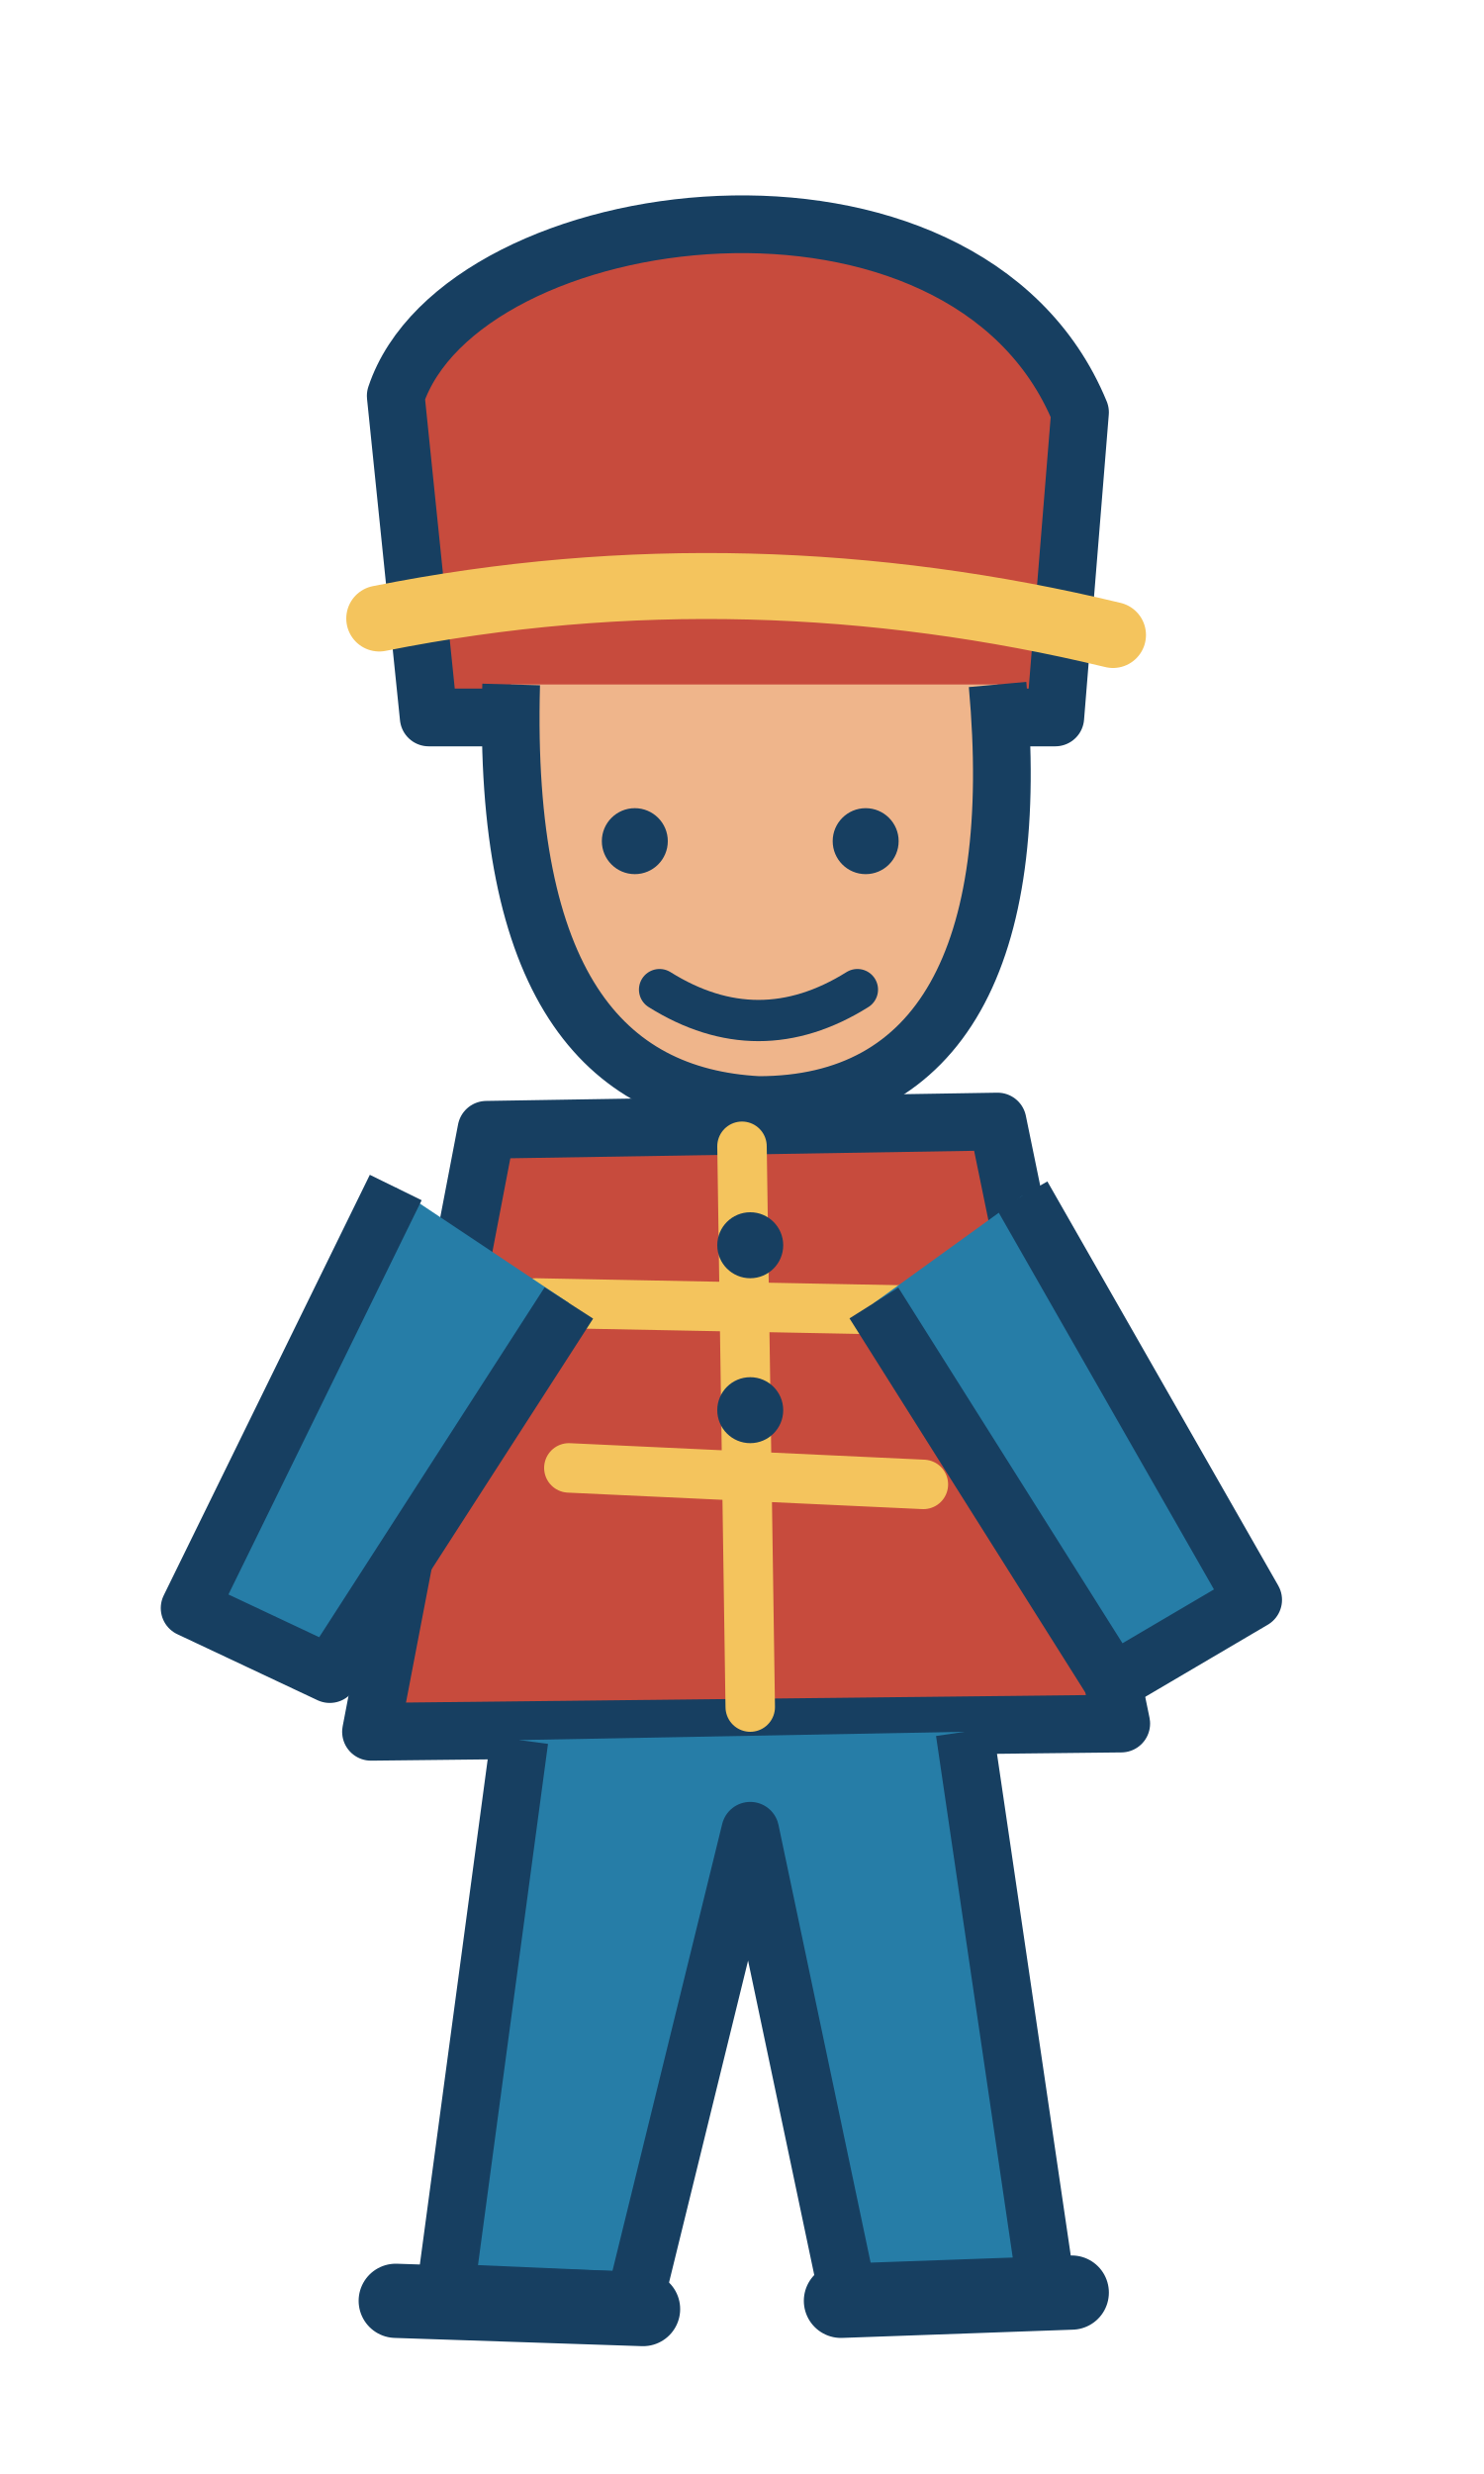
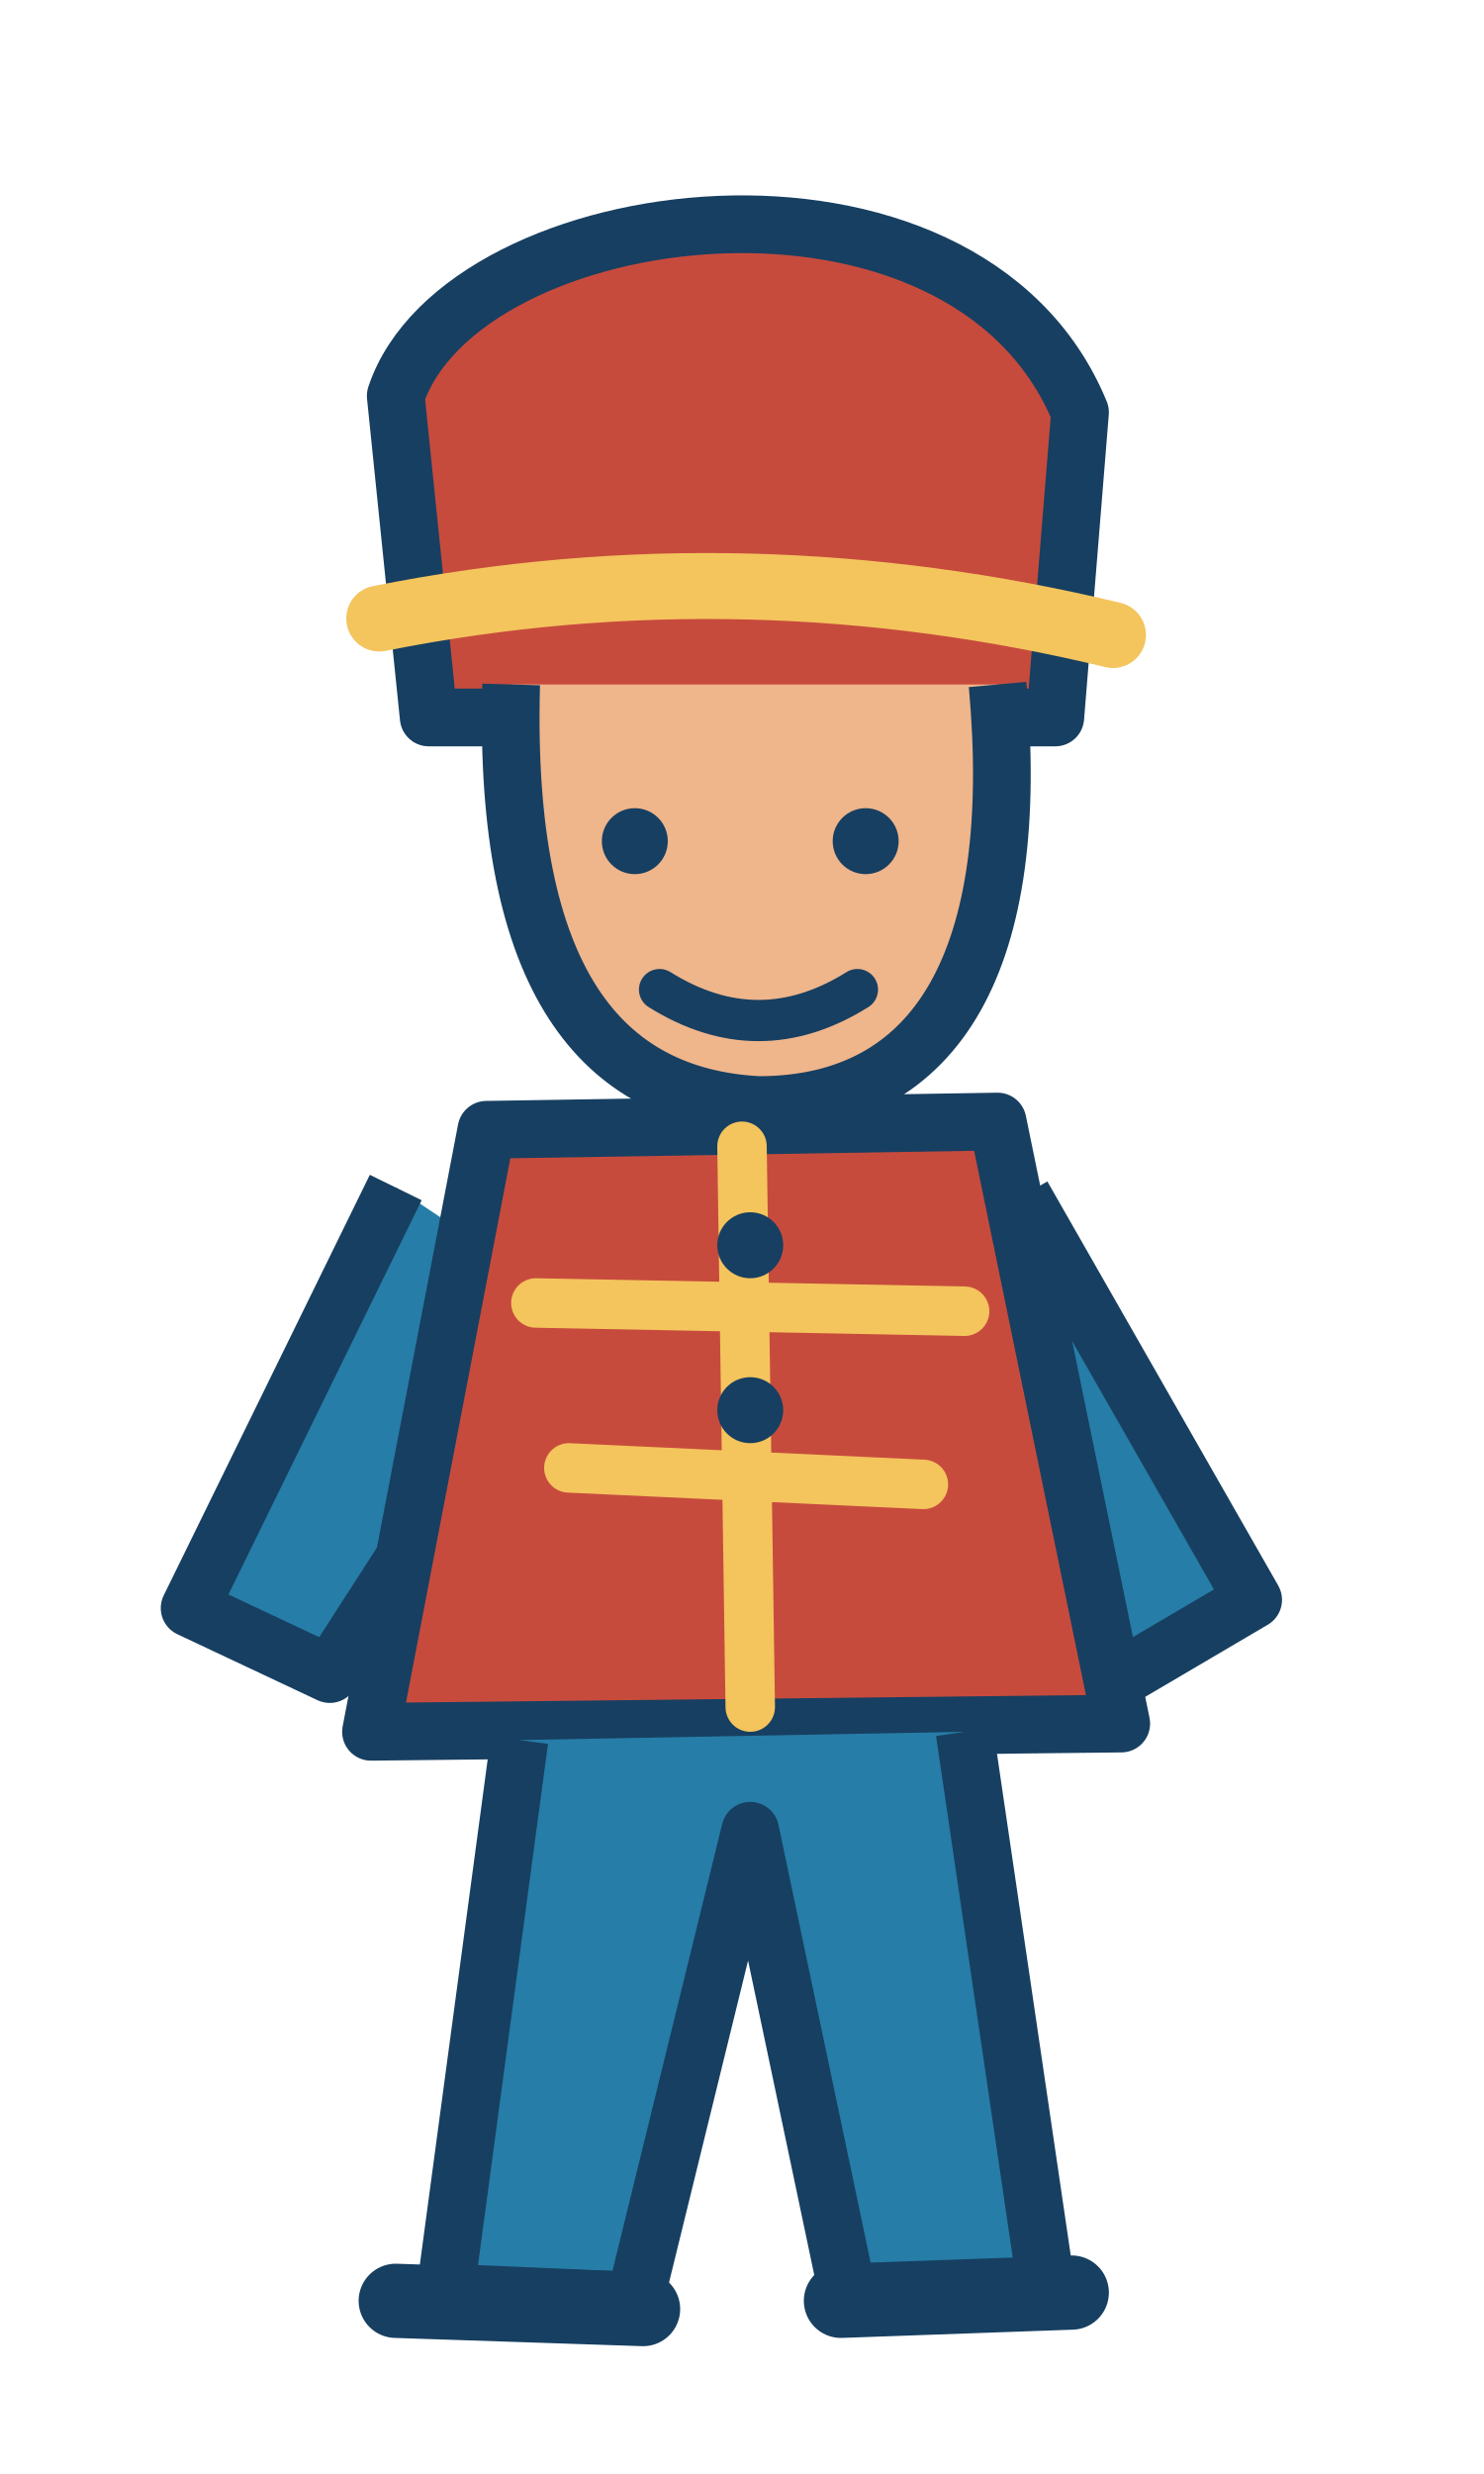
<svg xmlns="http://www.w3.org/2000/svg" viewBox="0 0 180 300" role="img" aria-labelledby="title">
  <path d="M48 48c8-24 69-32 83 2l-3 37H52z" fill="#c74b3d" stroke="#173f61" stroke-width="7" stroke-linejoin="round" />
  <path d="M46 75c30-6 60-5 89 2" fill="none" stroke="#f4c45d" stroke-width="8" stroke-linecap="round" />
  <path d="M62 83c-1 36 11 50 30 51 22 0 32-18 29-51" fill="#efb58b" stroke="#173f61" stroke-width="7" />
  <circle cx="77" cy="102" r="4" fill="#173f61" />
  <circle cx="105" cy="102" r="4" fill="#173f61" />
  <path d="M80 120c8 5 16 5 24 0" fill="none" stroke="#173f61" stroke-width="5" stroke-linecap="round" />
+   <path d="M48 144l-25 51 17 8 29-45M124 145l28 49-17 10-29-46" fill="#267da7" stroke="#173f61" stroke-width="7" stroke-linejoin="round" />
  <path d="M59 137l62-1 15 73-91 1z" fill="#c74b3d" stroke="#173f61" stroke-width="7" stroke-linejoin="round" />
  <path d="M90 139l1 68M65 158l52 1M69 178l43 2" fill="none" stroke="#f4c45d" stroke-width="6" stroke-linecap="round" />
  <circle cx="91" cy="151" r="4" fill="#173f61" />
  <circle cx="91" cy="171" r="4" fill="#173f61" />
-   <path d="M48 144l-25 51 17 8 29-45M124 145l28 49-17 10-29-46M63 211l-9 67 23 1 14-57 12 57 24-1-10-68" fill="#267da7" stroke="#173f61" stroke-width="7" stroke-linejoin="round" />
+   <path d="M63 211l-9 67 23 1 14-57 12 57 24-1-10-68" fill="#267da7" stroke="#173f61" stroke-width="7" stroke-linejoin="round" />
  <path d="M48 279l30 1M102 279l28-1" fill="none" stroke="#173f61" stroke-width="9" stroke-linecap="round" />
</svg>
